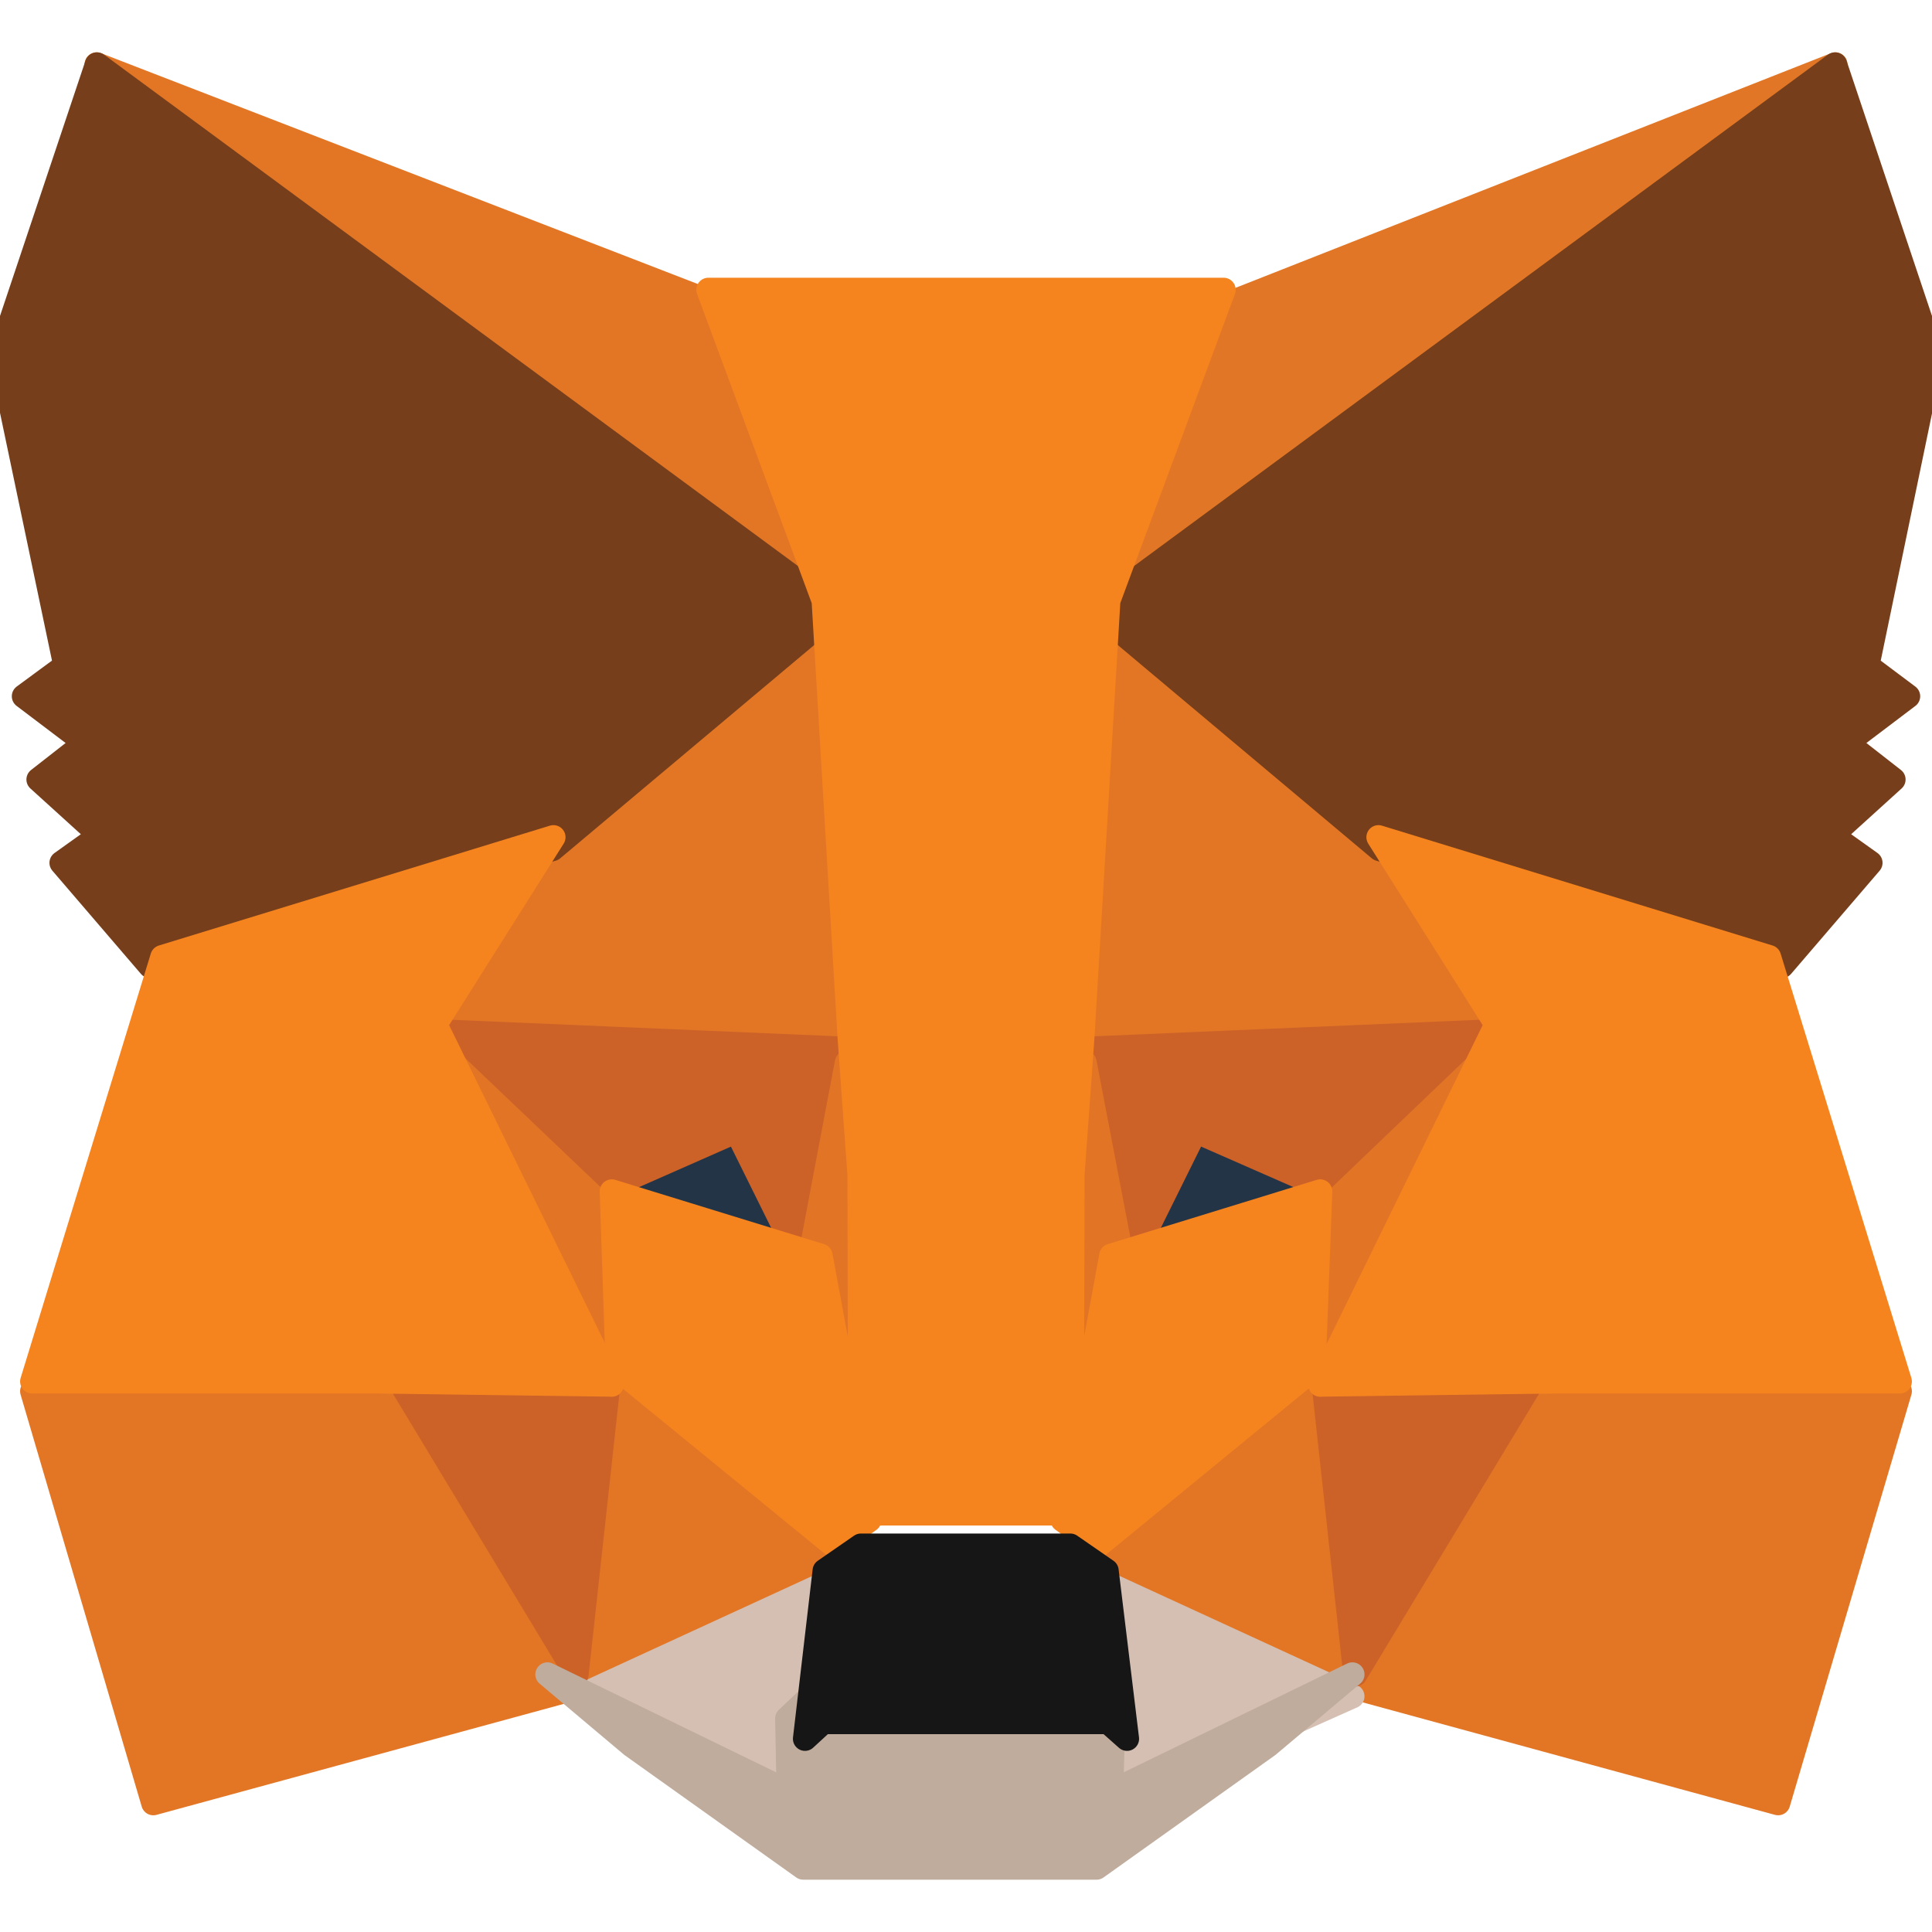
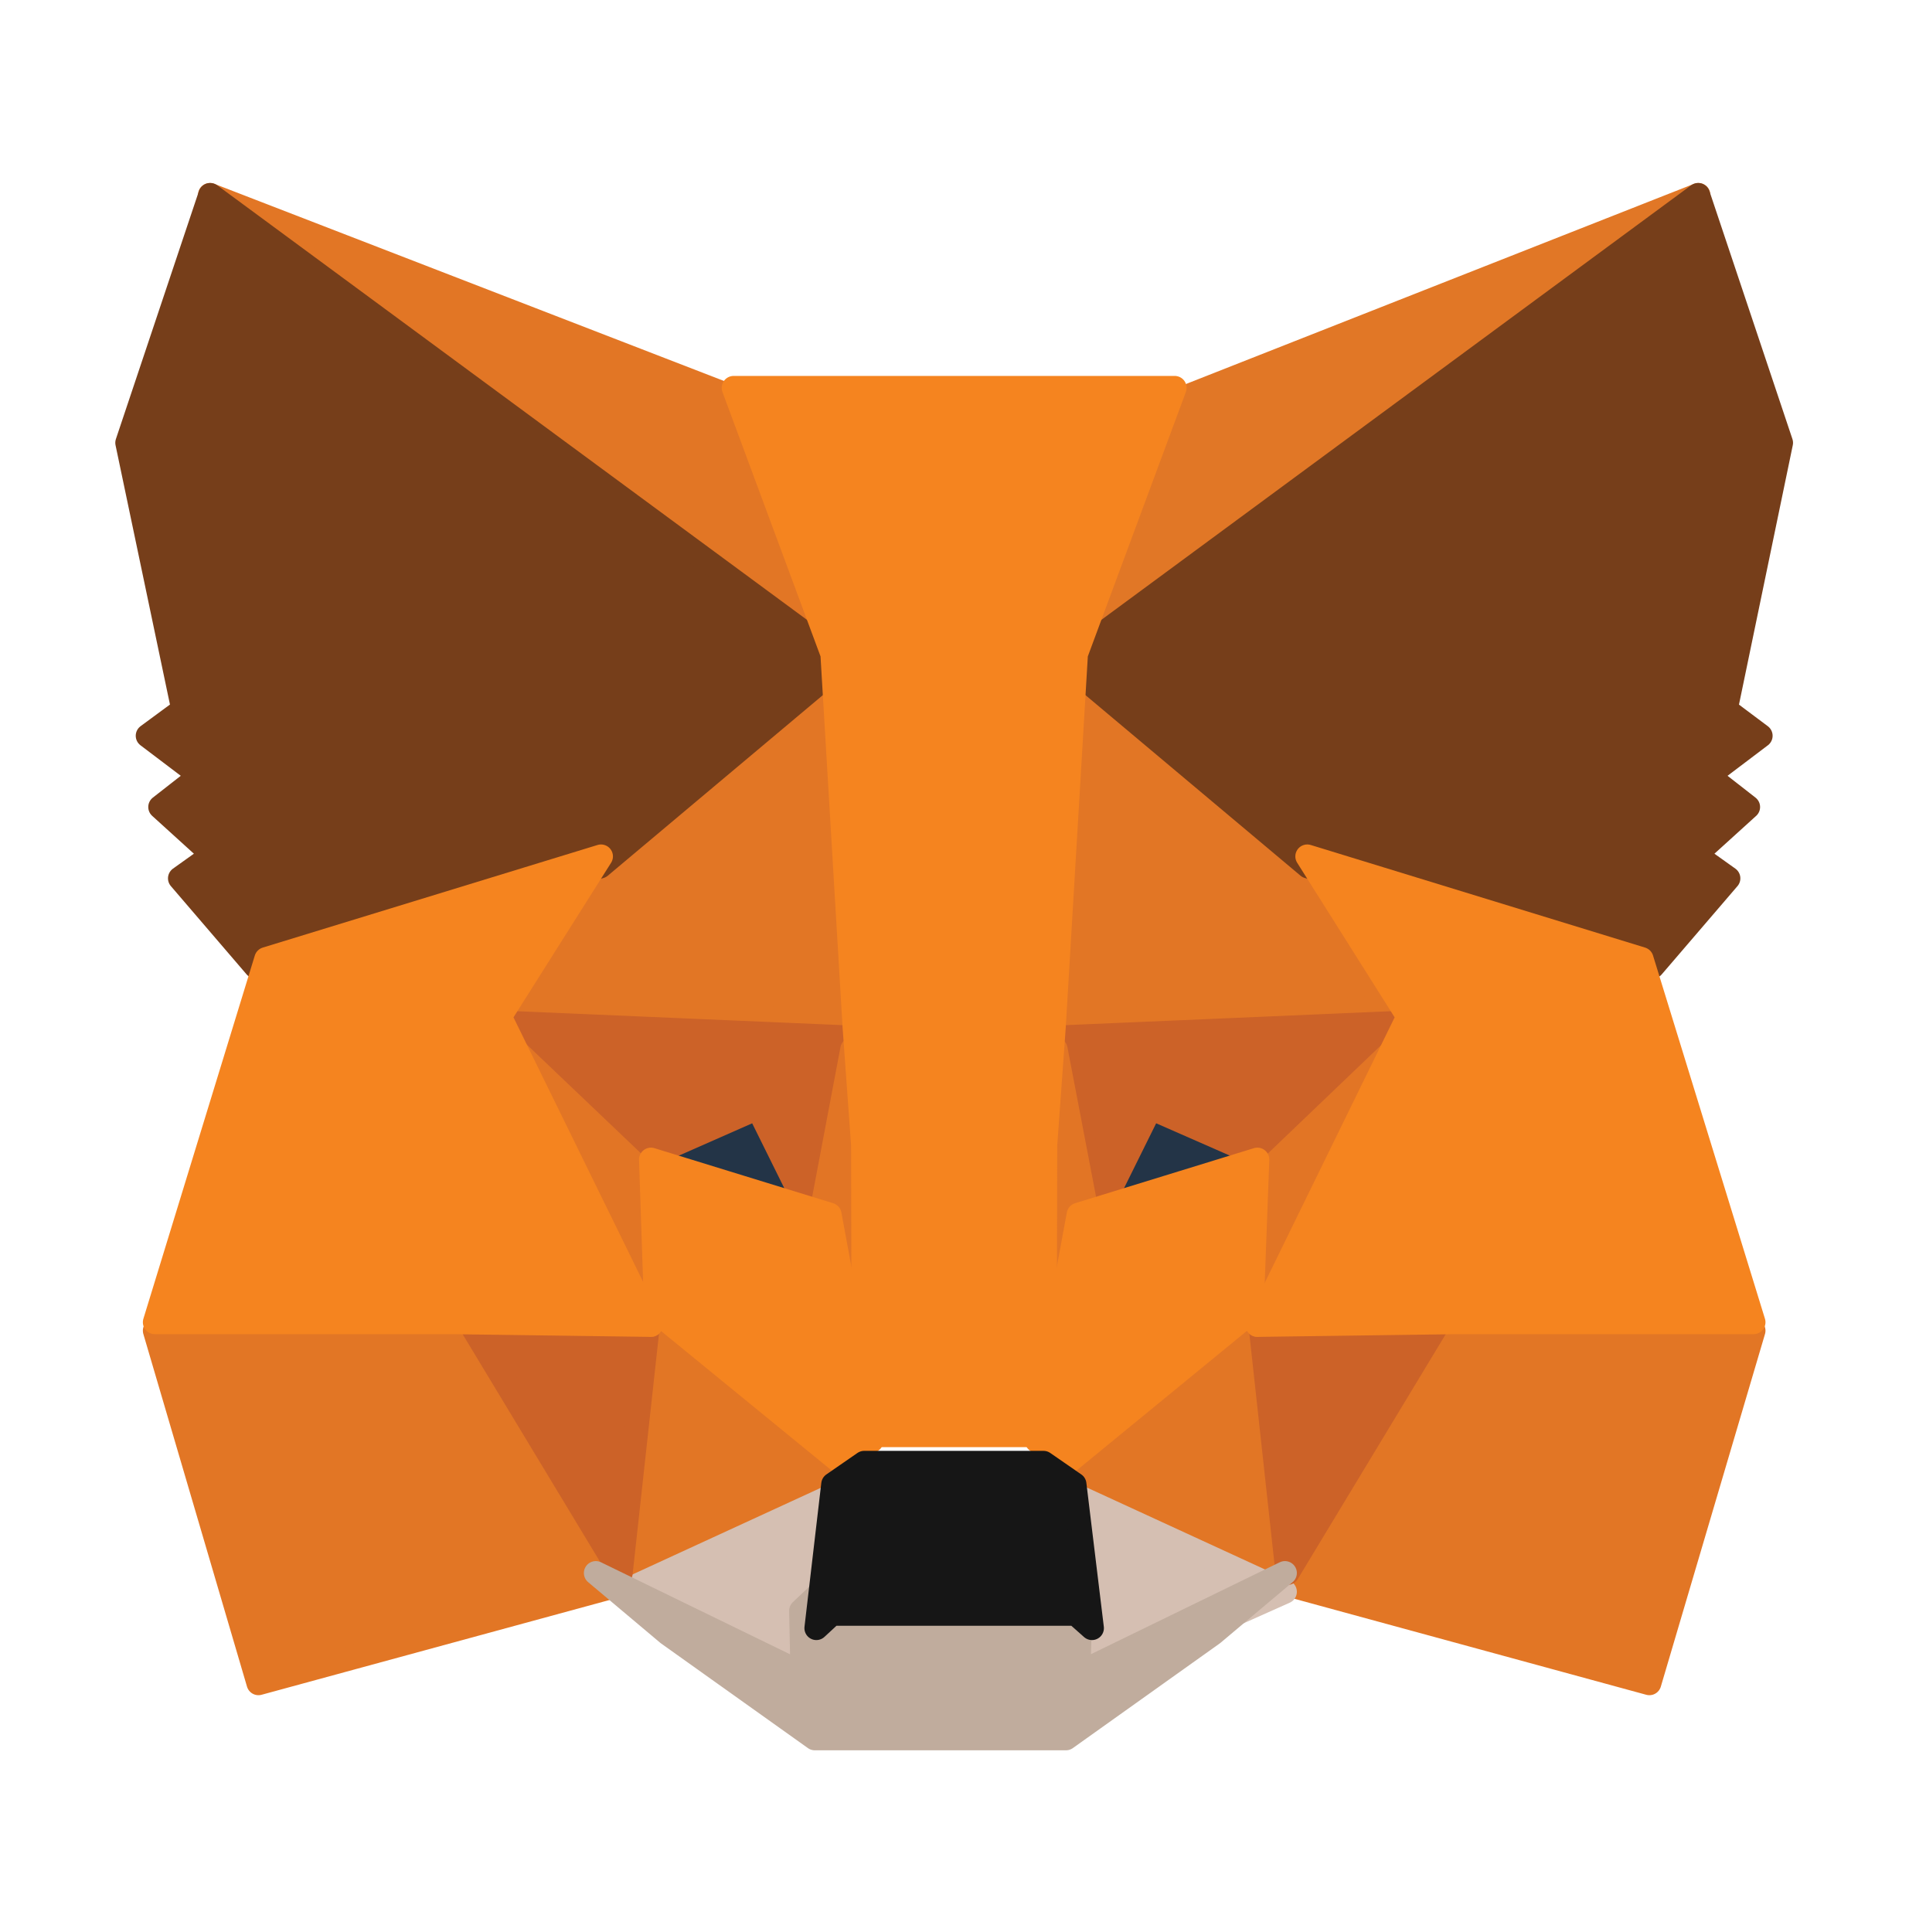
- <svg xmlns="http://www.w3.org/2000/svg" width="80" height="80" viewBox="0 0 80 80">
-   <g fill="none" fill-rule="evenodd" stroke-linecap="round" stroke-linejoin="round">
-     <g fill-rule="nonzero">
-       <g>
-         <g>
-           <path fill="#E17726" stroke="#E17726" d="M76 0L45.333 24 51.029 9.841z" transform="translate(-1187 -688) translate(1187 688) translate(0 2.667)" />
-           <path fill="#E27625" stroke="#E27625" d="M4 0L34.667 24 29.201 9.748zM64.239 54.667L56 67.19 73.629 72 78.667 54.943zM1.333 54.943L6.348 72 24 67.19 15.781 54.667z" transform="translate(-1187 -688) translate(1187 688) translate(0 2.667)" />
-           <path fill="#E27625" stroke="#E27625" d="M22.206 31.853L17.333 39.228 34.667 40 34.08 21.333zM57.794 31.946L45.734 21.333 45.333 40 62.667 39.237zM24 66.667L34.667 61.626 25.478 54.667zM45.333 61.626L56 66.667 54.522 54.667z" transform="translate(-1187 -688) translate(1187 688) translate(0 2.667)" />
-           <path fill="#D5BFB2" stroke="#D5BFB2" d="M56 67.573L45.333 62.667 46.182 69.236 46.089 72zM24 67.573L33.911 72 33.849 69.236 34.667 62.667z" transform="translate(-1187 -688) translate(1187 688) translate(0 2.667)" />
-           <path fill="#233447" stroke="#233447" d="M33.333 49.333L24 46.79 30.585 44zM46.667 49.333L49.405 44 56 46.79z" transform="translate(-1187 -688) translate(1187 688) translate(0 2.667)" />
-           <path fill="#CC6228" stroke="#CC6228" d="M23.873 66.667L25.333 53.333 16 53.628zM54.667 53.333L56.122 66.667 64 53.628zM62.667 40L45.333 40.744 46.937 49.333 49.498 44.161 55.665 46.867zM24.366 46.867L30.502 44.161 33.063 49.333 34.667 40.744 17.333 40z" transform="translate(-1187 -688) translate(1187 688) translate(0 2.667)" />
-           <path fill="#E27525" stroke="#E27525" d="M17.333 40L25.333 54.667 25.063 47.365zM54.971 47.365L54.667 54.667 62.667 40zM35.067 41.333L33.333 50.506 35.534 61.333 36 47.078zM44.911 41.333L44 47.047 44.439 61.333 46.667 50.506z" transform="translate(-1187 -688) translate(1187 688) translate(0 2.667)" />
-           <path fill="#F5841F" stroke="#F5841F" d="M46.017 49.329L44 60.274 45.466 61.333 54.393 54.017 54.667 46.667zM25.333 46.667L25.578 54.017 34.53 61.333 36 60.274 33.977 49.329z" transform="translate(-1187 -688) translate(1187 688) translate(0 2.667)" />
-           <path fill="#C0AC9D" stroke="#C0AC9D" d="M46.009 71.53L46.103 68.494 45.313 67.776 33.354 67.776 32.595 68.494 32.657 71.53 22.667 66.667 26.156 69.604 33.26 74.667 45.406 74.667 52.51 69.604 56 66.667z" transform="translate(-1187 -688) translate(1187 688) translate(0 2.667)" />
-           <path fill="#161616" stroke="#161616" d="M45.822 62.372L44.32 61.333 35.649 61.333 34.147 62.372 33.333 69.333 34.083 68.642 45.887 68.642 46.667 69.333z" transform="translate(-1187 -688) translate(1187 688) translate(0 2.667)" />
-           <path fill="#763E1A" stroke="#763E1A" d="M77.323 24.899L80 11.992 75.986 0 45.333 22.59 57.124 32.491 73.786 37.333 77.452 33.061 75.857 31.923 78.406 29.611 76.463 28.093 79.011 26.164zM0 11.992L2.708 24.899.989 26.164 3.537 28.093 1.594 29.611 4.143 31.923 2.548 33.061 6.214 37.333 22.876 32.491 34.667 22.59 4.014 0z" transform="translate(-1187 -688) translate(1187 688) translate(0 2.667)" />
-           <path fill="#F5841F" stroke="#F5841F" d="M73.253 36.963L57.079 32 61.966 39.751 54.667 54.667 64.315 54.536 78.667 54.536zM22.917 32L6.723 36.963 1.333 54.536 15.703 54.536 25.333 54.667 18.025 39.751zM44.82 40.274L45.894 22.205 50.667 9.333 29.333 9.333 34.106 22.205 35.18 40.274 35.591 45.972 35.622 60 44.378 60 44.409 45.972z" transform="translate(-1187 -688) translate(1187 688) translate(0 2.667)" />
+ <svg xmlns="http://www.w3.org/2000/svg" width="80px" height="81px" viewBox="0 0 80 81" version="1.1">
+   <g id="🖥-Buildr" stroke="none" stroke-width="1" fill="none" fill-rule="evenodd" stroke-linecap="round" stroke-linejoin="round">
+     <g id="Home-/-Updated" transform="translate(-1187, -325)" fill-rule="nonzero">
+       <g id="Group-7" transform="translate(1074, 224)">
+         <g id="Wallet-Button/Default">
+           <g id="Group" transform="translate(74, 101.1716)">
+             <g id="Logo/Wallet/Metamask" transform="translate(39, 0)">
+               <g id="Group" transform="translate(5.333333, 8)">
+                 <polygon id="Path" stroke="#E17726" fill="#E17726" points="65.867 0 39.289 20.8 44.225 8.528" />
+                 <polygon id="Path" stroke="#E27625" fill="#E27625" points="3.467 0 30.044 20.8 25.307 8.449" />
+                 <polygon id="Path" stroke="#E27625" fill="#E27625" points="55.673 47.378 48.533 58.232 63.811 62.4 68.178 47.617" />
+                 <polygon id="Path" stroke="#E27625" fill="#E27625" points="1.156 47.617 5.501 62.4 20.8 58.232 13.677 47.378" />
+                 <polygon id="Path" stroke="#E27625" fill="#E27625" points="19.245 27.606 15.022 33.998 30.044 34.667 29.536 18.489" />
+                 <polygon id="Path" stroke="#E27625" fill="#E27625" points="50.088 27.687 39.636 18.489 39.289 34.667 54.311 34.005" />
+                 <polygon id="Path" stroke="#E27625" fill="#E27625" points="20.8 57.778 30.044 53.409 22.081 47.378" />
+                 <polygon id="Path" stroke="#E27625" fill="#E27625" points="39.289 53.409 48.533 57.778 47.252 47.378" />
+                 <polygon id="Path" stroke="#D5BFB2" fill="#D5BFB2" points="48.533 58.564 39.289 54.311 40.025 60.005 39.944 62.4" />
+                 <polygon id="Path" stroke="#D5BFB2" fill="#D5BFB2" points="20.8 58.564 29.389 62.4 29.335 60.005 30.044 54.311" />
+                 <polygon id="Path" stroke="#233447" fill="#233447" points="28.889 42.756 20.8 40.552 26.507 38.133" />
+                 <polygon id="Path" stroke="#233447" fill="#233447" points="40.444 42.756 42.818 38.133 48.533 40.552" />
+                 <polygon id="Path" stroke="#CC6228" fill="#CC6228" points="20.69 57.778 21.956 46.222 13.867 46.477" />
+                 <polygon id="Path" stroke="#CC6228" fill="#CC6228" points="47.378 46.222 48.639 57.778 55.467 46.477" />
+                 <polygon id="Path" stroke="#CC6228" fill="#CC6228" points="54.311 34.667 39.289 35.311 40.679 42.756 42.898 38.273 48.243 40.618" />
+                 <polygon id="Path" stroke="#CC6228" fill="#CC6228" points="21.117 40.618 26.435 38.273 28.654 42.756 30.044 35.311 15.022 34.667" />
+                 <polygon id="Path" stroke="#E27525" fill="#E27525" points="15.022 34.667 21.956 47.378 21.721 41.049" />
+                 <polygon id="Path" stroke="#E27525" fill="#E27525" points="47.641 41.049 47.378 47.378 54.311 34.667" />
+                 <polygon id="Path" stroke="#E27525" fill="#E27525" points="30.392 35.822 28.889 43.772 30.796 53.156 31.2 40.801" />
+                 <polygon id="Path" stroke="#E27525" fill="#E27525" points="38.923 35.822 38.133 40.774 38.514 53.156 40.444 43.772" />
+                 <polygon id="Path" stroke="#F5841F" fill="#F5841F" points="39.882 42.752 38.133 52.238 39.404 53.156 47.14 46.815 47.378 40.444" />
+                 <polygon id="Path" stroke="#F5841F" fill="#F5841F" points="21.956 40.444 22.168 46.815 29.926 53.156 31.2 52.238 29.447 42.752" />
+                 <polygon id="Path" stroke="#C0AC9D" fill="#C0AC9D" points="39.875 61.993 39.956 59.361 39.271 58.74 28.907 58.74 28.249 59.361 28.303 61.993 19.644 57.778 22.669 60.323 28.826 64.711 39.352 64.711 45.509 60.323 48.533 57.778" />
+                 <polygon id="Path" stroke="#161616" fill="#161616" points="39.712 54.056 38.411 53.156 30.896 53.156 29.594 54.056 28.889 60.089 29.538 59.489 39.768 59.489 40.444 60.089" />
+                 <polygon id="Path" stroke="#763E1A" fill="#763E1A" points="67.013 21.579 69.333 10.393 65.855 0 39.289 19.578 49.508 28.159 63.948 32.356 67.125 28.653 65.743 27.667 67.952 25.663 66.268 24.348 68.477 22.676" />
+                 <polygon id="Path" stroke="#763E1A" fill="#763E1A" points="0 10.393 2.347 21.579 0.857 22.676 3.065 24.348 1.382 25.663 3.59 27.667 2.209 28.653 5.385 32.356 19.826 28.159 30.044 19.578 3.479 0" />
+                 <polygon id="Path" stroke="#F5841F" fill="#F5841F" points="63.486 32.035 49.469 27.733 53.704 34.451 47.378 47.378 55.739 47.264 68.178 47.264" />
+                 <polygon id="Path" stroke="#F5841F" fill="#F5841F" points="19.862 27.733 5.827 32.035 1.156 47.264 13.61 47.264 21.956 47.378 15.621 34.451" />
+                 <polygon id="Path" stroke="#F5841F" fill="#F5841F" points="38.844 34.904 39.775 19.244 43.911 8.089 25.422 8.089 29.559 19.244 30.49 34.904 30.846 39.842 30.873 52 38.461 52 38.487 39.842" />
+               </g>
+             </g>
+           </g>
        </g>
      </g>
    </g>
  </g>
</svg>
